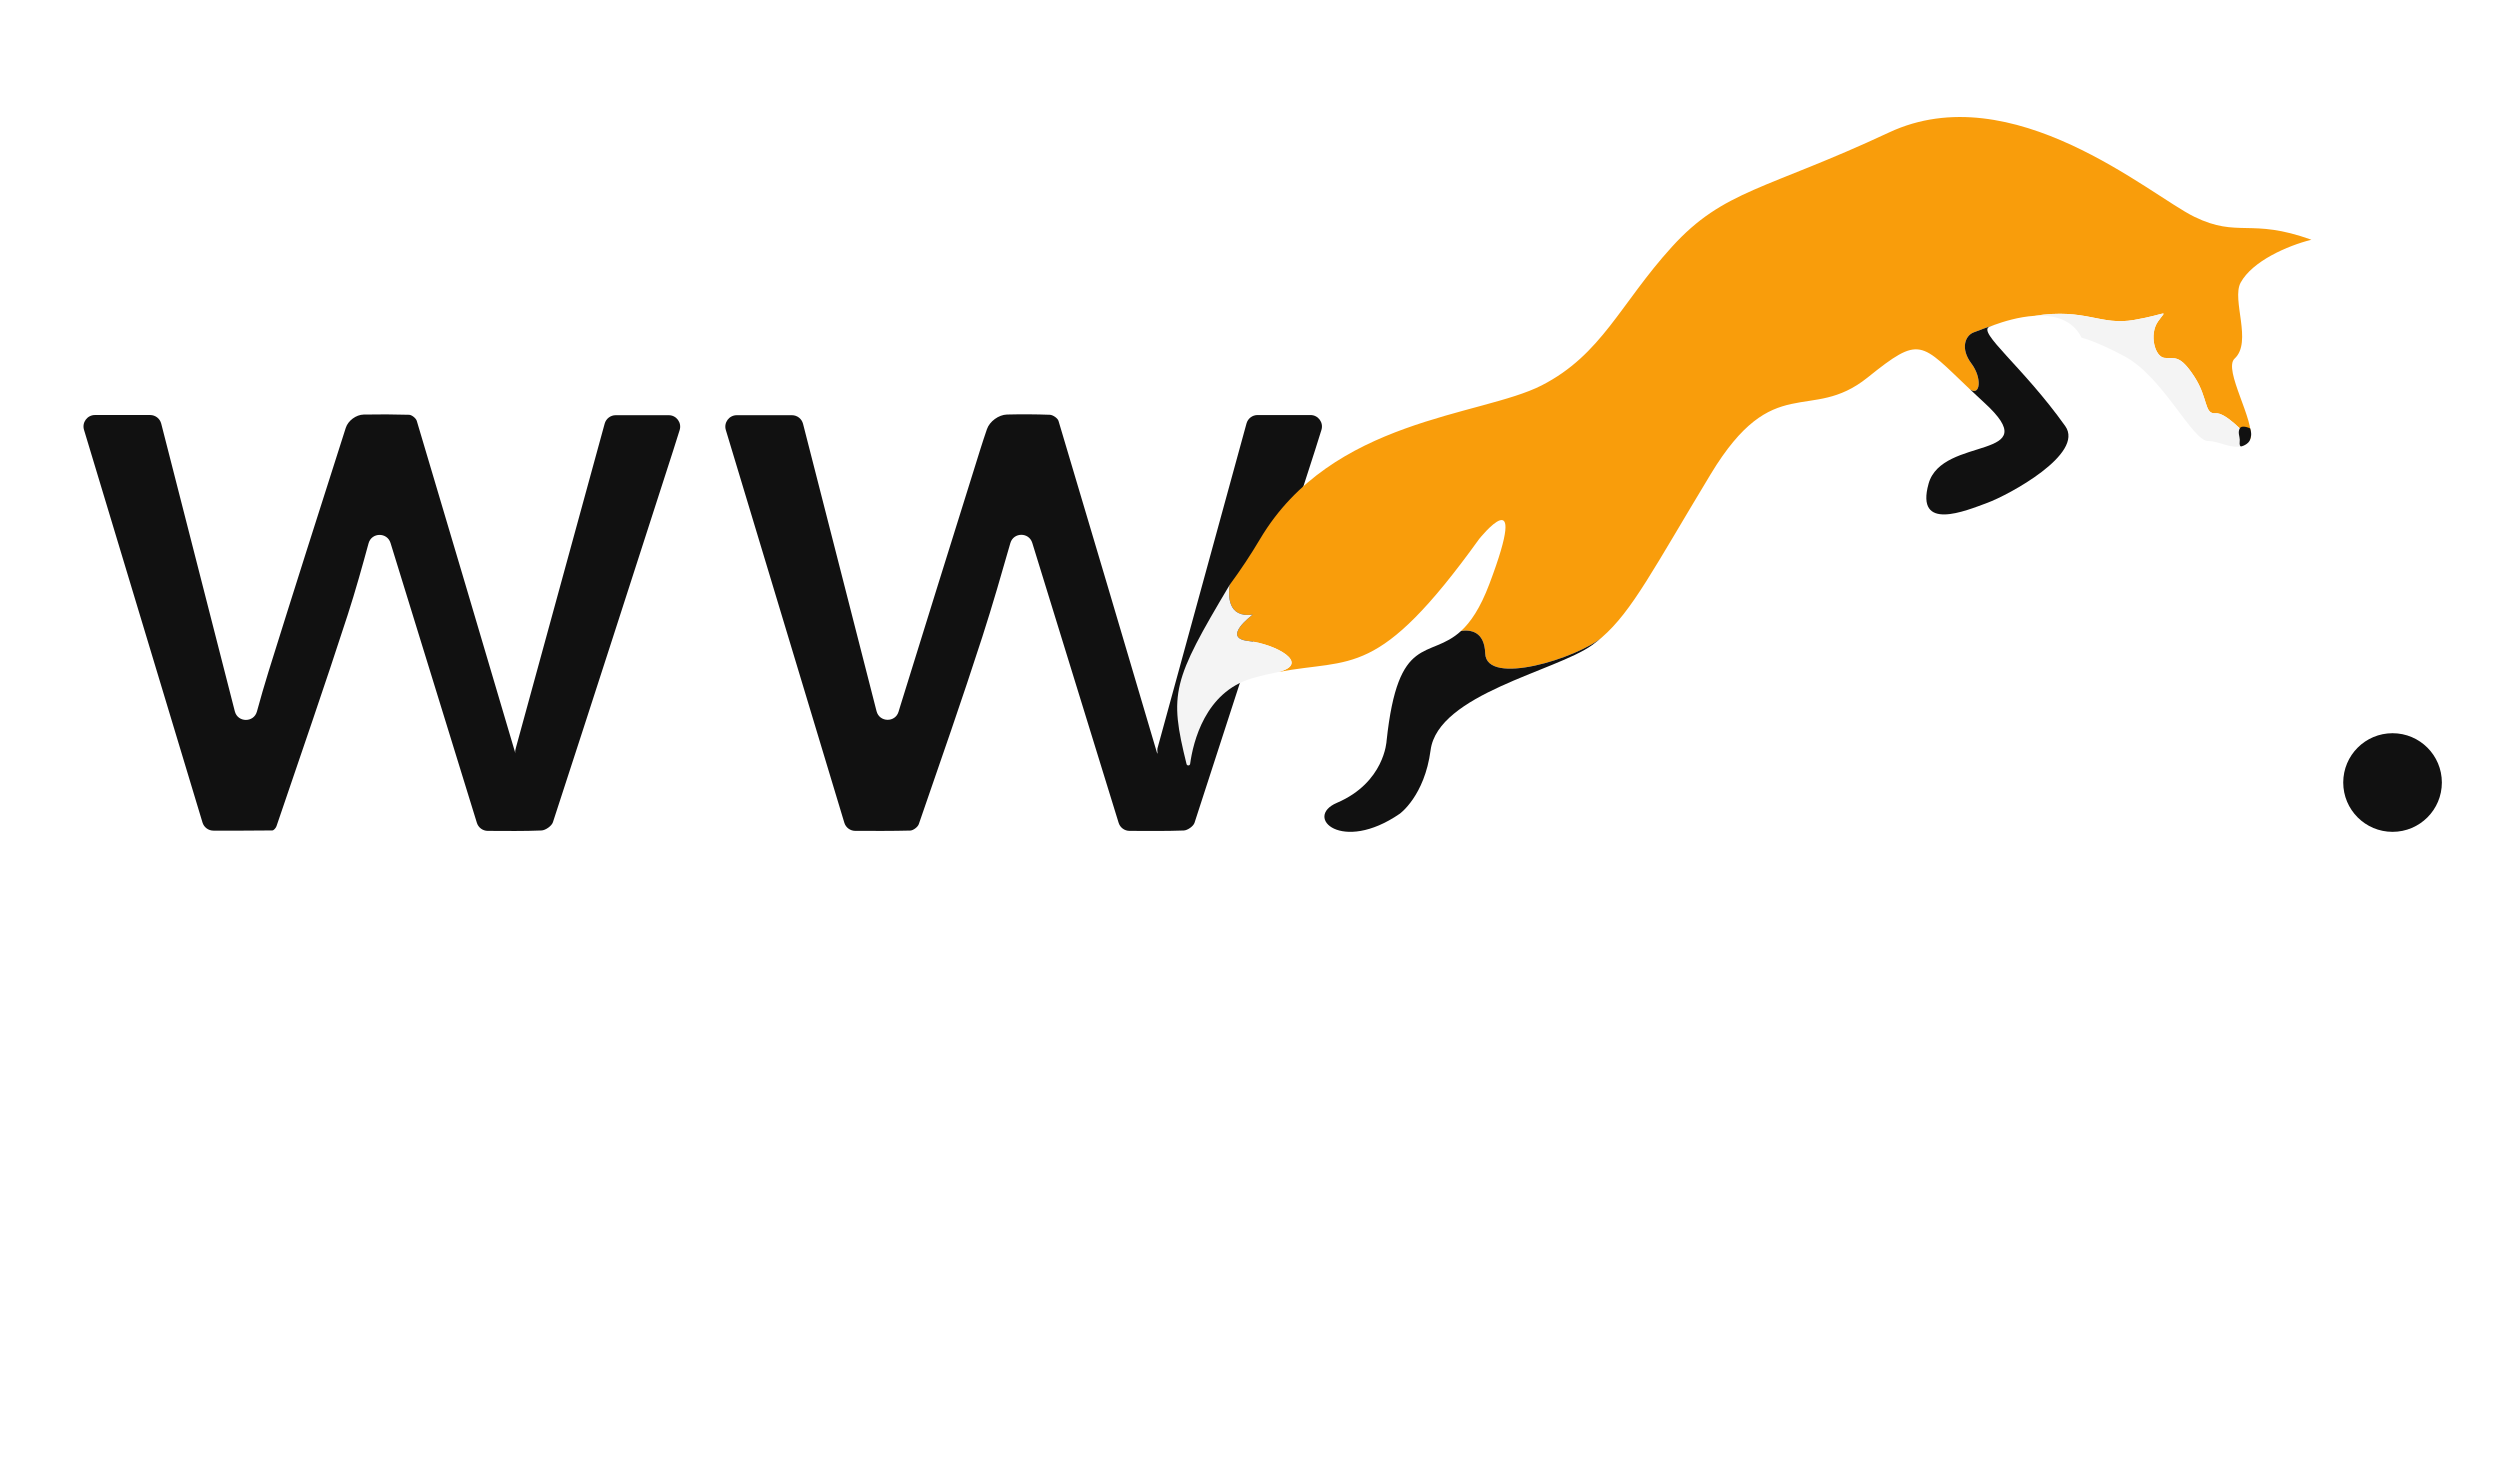
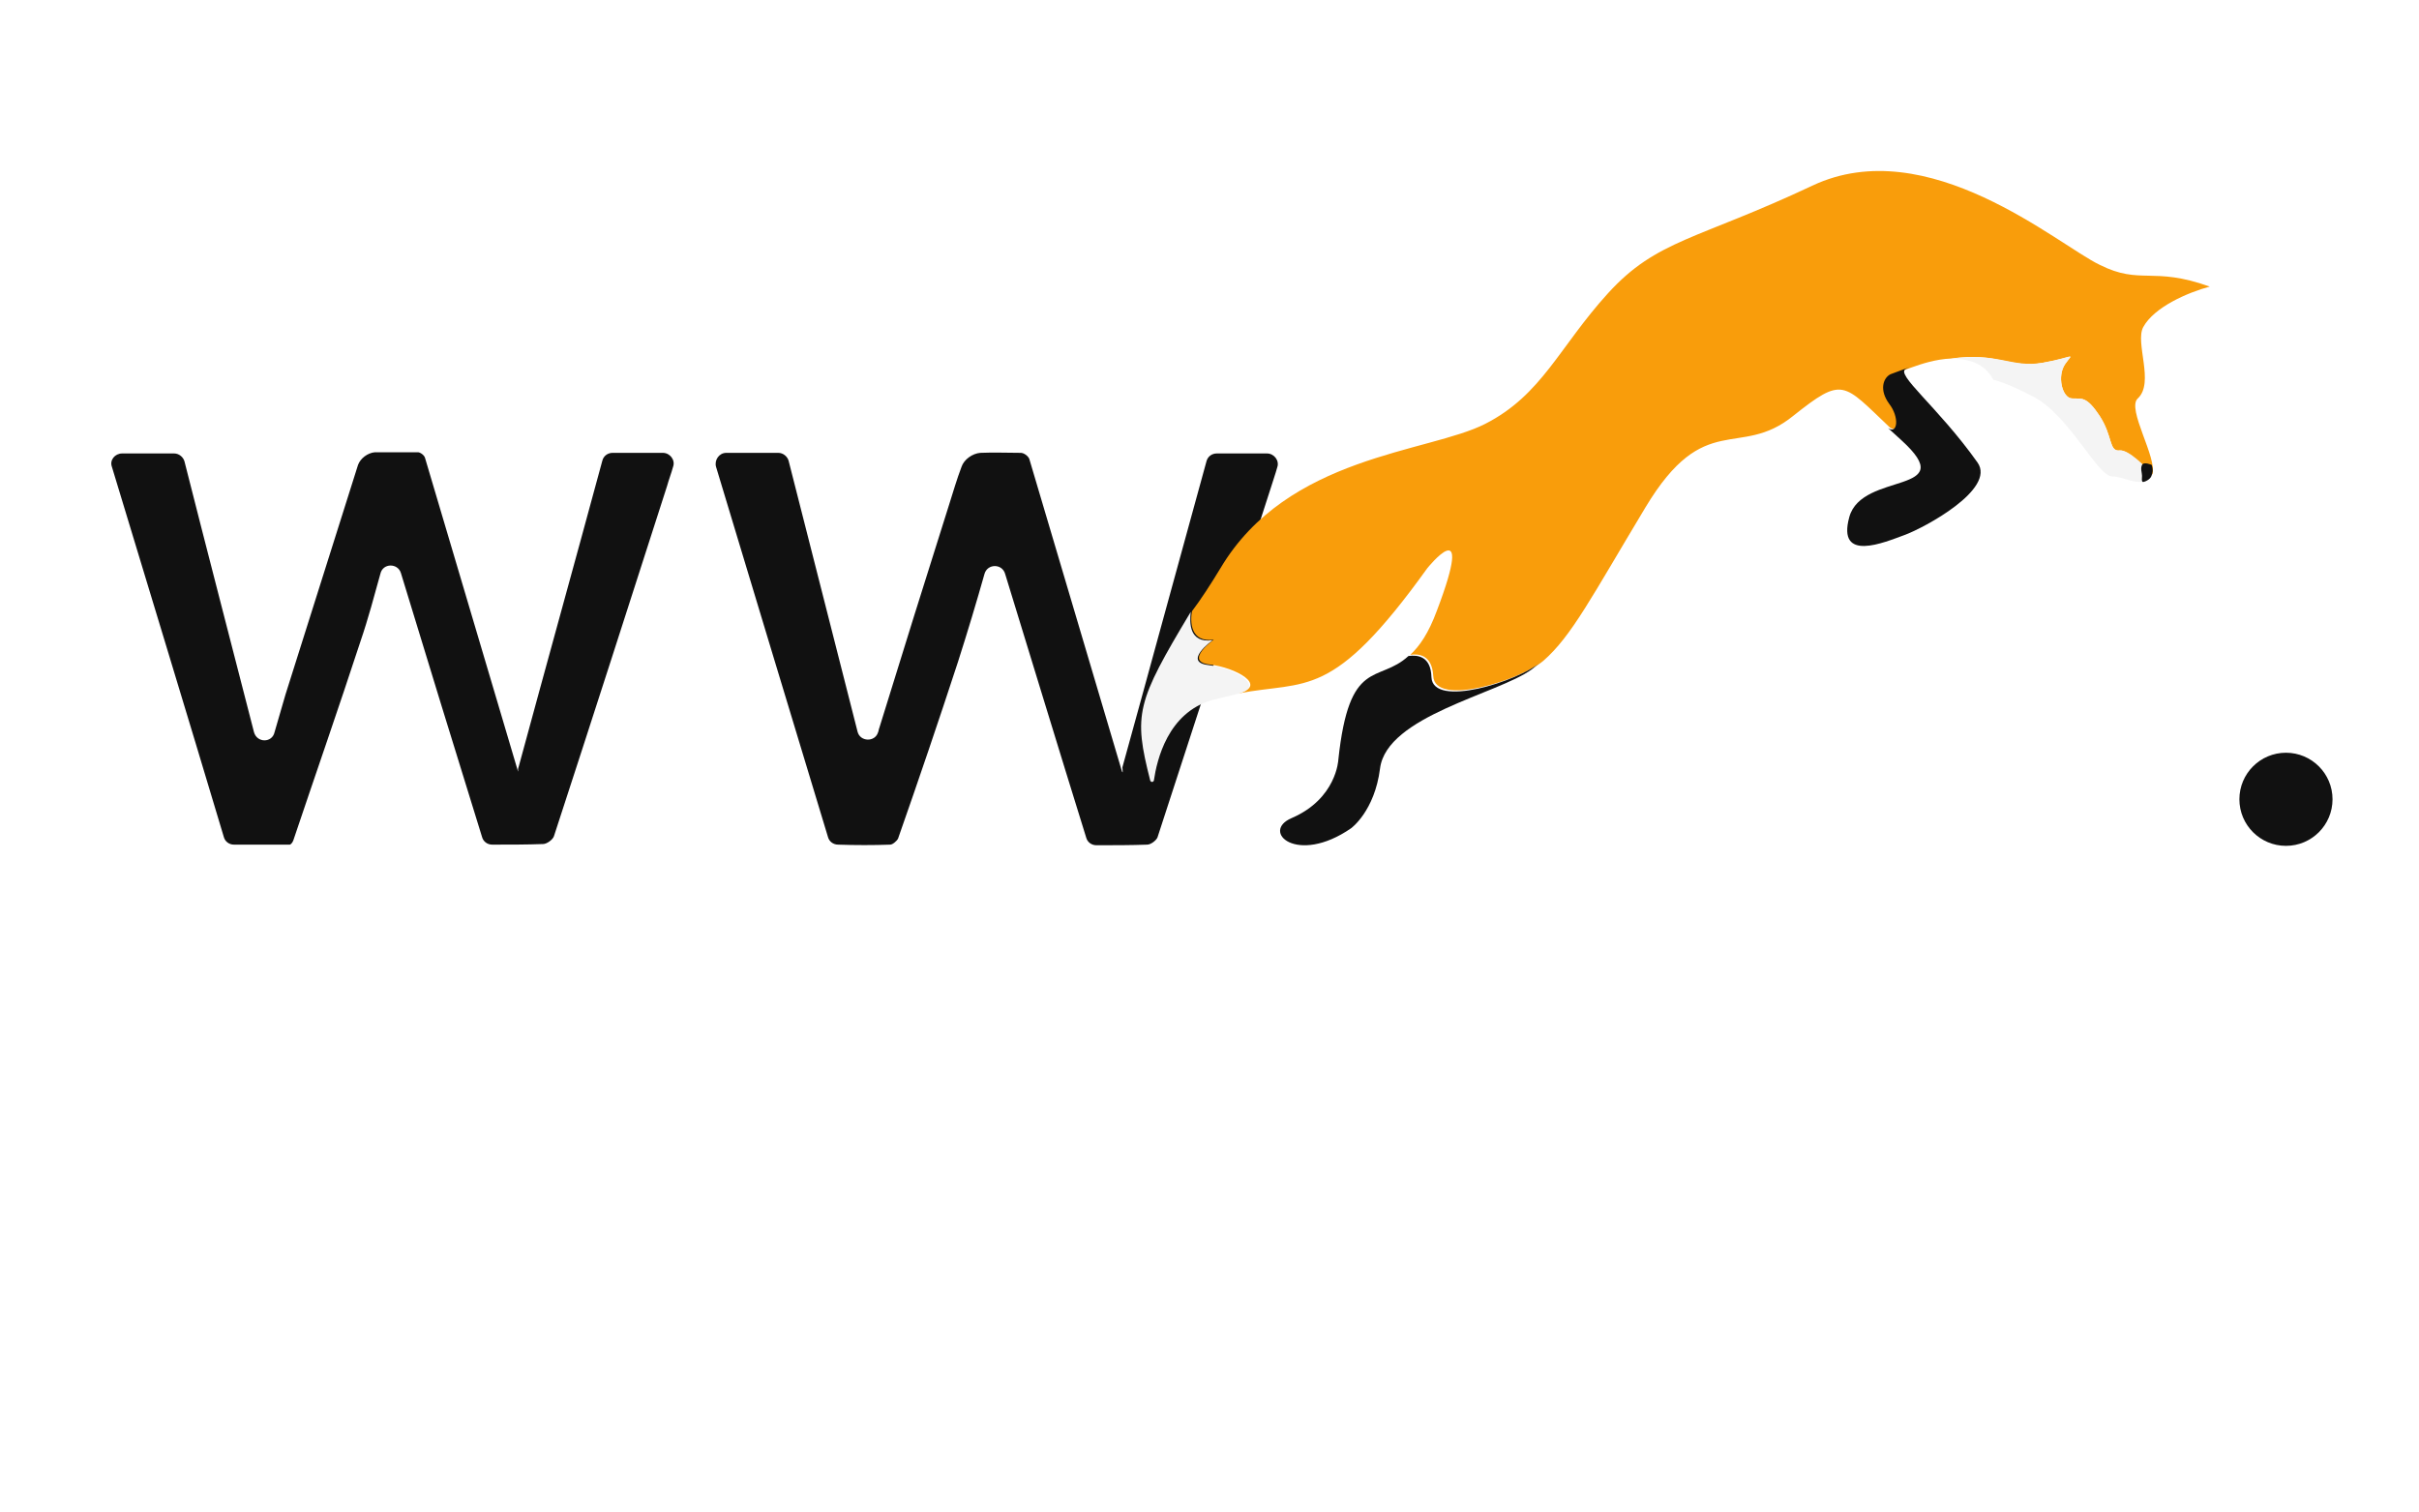
- <svg xmlns="http://www.w3.org/2000/svg" id="Logo" viewBox="0 0 960 560">
+ <svg xmlns="http://www.w3.org/2000/svg" id="Logo" viewBox="0 0 400 250">
  <style>.st1{fill:#111}.st3{fill:#f4f4f4}</style>
-   <path class="st1" d="M36.456 159.368h21.197a4.393 4.393 0 0 1 4.256 3.304l28.26 110.474c1.115 4.361 7.29 4.425 8.488.086 1.399-5.074 2.863-10.227 4.458-15.34 9.75-31.245 19.689-62.431 29.662-93.606.882-2.758 3.972-5.04 6.867-5.094a357.307 357.307 0 0 1 17.447.082c1.035.032 2.645 1.324 2.95 2.343 12.652 42.39 25.187 84.815 37.739 127.235.066.223.148.442.134.394-.199-.7.014-1.452.206-2.154l34.076-124.422a4.393 4.393 0 0 1 4.237-3.233h20.36c2.963 0 5.075 2.877 4.194 5.705a839.8 839.8 0 0 1-2.481 7.861c-15.346 47.594-30.675 95.194-46.186 142.734-.467 1.429-2.84 3.1-4.386 3.166-6.687.283-13.39.185-20.633.155a4.398 4.398 0 0 1-4.182-3.098L149.962 208.5c-1.297-4.203-7.277-4.103-8.435.139-2.403 8.802-5.026 18.257-8.047 27.583-8.782 27.118-18.142 54.05-27.312 81.043-.228.67-1.046 1.621-1.598 1.628-7.458.09-14.918.078-22.602.073a4.4 4.4 0 0 1-4.21-3.124c-15.151-50.214-30.264-100.298-45.506-150.807-.85-2.82 1.259-5.667 4.204-5.667zm408.001 128.039l34.2-124.798a4.394 4.394 0 0 1 4.238-3.232h20.345c2.959 0 5.07 2.87 4.195 5.697-.836 2.7-1.653 5.329-2.498 7.949-15.366 47.66-30.72 95.324-46.243 142.933-.437 1.338-2.68 2.902-4.133 2.957-6.755.256-13.523.17-20.824.144a4.396 4.396 0 0 1-4.183-3.098c-11.257-36.49-22.48-72.872-33.162-107.493-1.288-4.175-7.215-4.116-8.418.084-3.265 11.396-6.811 23.764-10.76 36.003-7.774 24.092-16.142 47.991-24.399 71.924-.38 1.103-2.135 2.429-3.281 2.46-6.97.185-13.945.133-21.11.117a4.398 4.398 0 0 1-4.201-3.126l-45.51-150.822c-.851-2.82 1.258-5.667 4.204-5.667h21.192a4.392 4.392 0 0 1 4.256 3.304l28.23 110.36c1.103 4.313 7.205 4.441 8.46.171.18-.607.362-1.213.549-1.819 9.36-30.278 18.839-60.521 28.292-90.771 1.659-5.308 3.275-10.634 5.09-15.887 1.038-3.003 4.514-5.531 7.69-5.616a265.722 265.722 0 0 1 16.457.092c1.173.042 3.019 1.305 3.337 2.368 12.67 42.385 25.2 84.81 37.753 127.23.056.192.126.379.134.393.314.544-.066-1.251.1-1.857z" />
-   <circle class="st1" cx="918.737" cy="300.491" r="18.938" />
-   <path d="M819.584 122.846c13.154-2.312 12.575-4.336 9.106.578-3.469 4.915-1.3 13.732 2.602 14.021 3.903.29 5.782-1.3 11.274 7.083 5.493 8.383 3.759 14.598 8.24 14.165 3.725-.36 10.945 7.37 13.273 9.986 2.107-6.687-10.535-26.79-5.989-30.981 6.938-6.396-1.251-22.607 2.313-29.161 4.48-8.24 17.923-14.165 27.174-16.478-23.416-8.456-28.041-.578-44.953-8.817-16.911-8.24-69.958-54.493-117.223-32.378C678.135 72.98 661.947 72.834 642 94.805c-19.947 21.97-26.885 41.34-50.012 53.192-23.126 11.852-80.654 12.72-108.117 58.973a208.92 208.92 0 0 1-11.644 17.566c-.643 4.218-.813 12.803 8.84 11.487 0 0-12.286 8.961-1.735 10.118 10.552 1.156 24.24 8.69 11.517 11.929l-.014.004c28.428-5.482 38.128 3.15 77.16-51.104 0 0 19.876-24.85 3.902 17.345-3.519 9.295-7.198 14.62-10.848 17.977 3.565-.537 8.983.07 9.273 8.619.433 12.791 35.397 1.774 44.8-6.16 11.649-10.125 19.769-26.246 41.766-62.644 24.283-40.181 38.159-19.367 60.274-37.146 20.387-16.39 20.154-13.603 39.354 4.595 3.932 2.664 4.68-4.417.509-9.952-4.31-5.718-2.412-10.65.759-11.925 3.085-1.24 6.567-2.429 8.015-2.913 3.354-1.22 9.324-3.115 15.44-3.493.005 0 .01-.002.014-.003 19.92-3.02 25.178 3.889 38.331 1.576z" fill="#f99d0b" />
-   <path class="st3" d="M479.332 246.14c-10.551-1.156 1.735-10.117 1.735-10.117-9.653 1.316-9.483-7.269-8.84-11.487-22.075 37.077-23.327 41.658-16.596 68.857.187.753 1.274.7 1.38-.068 1.164-8.408 5.751-27.498 23.608-32.802 3.672-1.091 7.062-1.84 10.216-2.449l.014-.004c12.722-3.24-.965-10.773-11.517-11.93z" />
-   <path class="st1" d="M570.322 250.91c-.29-8.547-5.708-9.155-9.273-8.618-12.242 11.258-24.158.32-28.612 42.297 0 0-.783 15.893-19.08 23.705-12.864 5.492 1.88 19.513 24.139 4.191 0 0 9.54-6.793 11.853-24.427 2.821-21.515 48.132-30.354 62.008-40.327a51.794 51.794 0 0 0 3.765-2.98c-9.403 7.934-44.367 18.951-44.8 6.16zm186.703-111.306c4.17 5.535 3.423 12.616-.509 9.952a375.4 375.4 0 0 0 5.31 4.945c24.716 22.549-16.045 12.575-21.248 31.221-5.204 18.646 14.31 10.407 22.548 7.372 8.239-3.036 37.5-18.832 29.92-29.487-16.246-22.837-34.04-36.208-29.053-38.159.458-.18 1.07-.415 1.806-.682-1.448.484-4.93 1.674-8.015 2.913-3.171 1.274-5.068 6.207-.76 11.925z" />
-   <path class="st3" d="M799.334 129.676s5.618 1.286 16.695 7.263c14.598 7.878 25.945 32.522 31.871 32.414 4.564-.084 10.895 4.444 15.285.759.428-.36.71-.851.894-1.433-2.328-2.616-9.548-10.347-13.274-9.986-4.48.433-2.746-5.782-8.239-14.165-5.492-8.384-7.371-6.794-11.274-7.083-3.902-.29-6.07-9.106-2.602-14.02 3.47-4.915 4.048-2.891-9.106-.579-13.153 2.313-18.411-4.597-38.33-1.576l-.015.003c7.144-.441 14.488 1.189 18.095 8.403z" />
-   <path class="st1" d="M864.079 164.519s-3.156-1.545-4.005-.018-.018 3.153 0 4.346c.018 1.192-.311 1.985.358 2.574.156.138 3.11-.754 3.647-2.742.283-1.048.675-1.747 0-4.16z" />
+   <path class="st1" d="M20.2 75h8.6c.8 0 1.5.6 1.7 1.3 3.8 15 7.7 30 11.5 44.8.5 1.8 3 1.8 3.4 0 .6-2.1 1.2-4.1 1.8-6.2 4-12.7 8-25.3 12-38 .4-1.1 1.6-2 2.8-2.1h7.1c.4 0 1.1.5 1.2 1l15.3 51.6c0 .1.1.2.1.2-.1-.3 0-.6.1-.9 4.5-16.6 9.2-33.5 13.8-50.5.2-.8.9-1.3 1.7-1.3h8.3c1.2 0 2.1 1.2 1.7 2.3-.3 1.1-.7 2.1-1 3.2-6.2 19.3-12.4 38.6-18.7 57.9-.2.6-1.2 1.3-1.8 1.3-2.7.1-5.4.1-8.4.1-.8 0-1.5-.5-1.7-1.3-4.6-14.8-9.1-29.5-13.4-43.6-.5-1.7-3-1.7-3.4.1-1 3.6-2 7.4-3.3 11.2-3.6 11-7.4 21.9-11.1 32.9-.1.3-.4.7-.6.7h-9.2c-.8 0-1.5-.5-1.7-1.3-6.1-20.4-12.3-40.7-18.5-61.2-.4-1.1.5-2.2 1.7-2.2zm165.4 51.9c4.6-16.6 9.2-33.6 13.9-50.6.2-.8.9-1.3 1.7-1.3h8.3c1.2 0 2.1 1.2 1.7 2.3-.3 1.1-.7 2.2-1 3.2-6.2 19.3-12.5 38.7-18.8 58-.2.5-1.1 1.2-1.7 1.2-2.7.1-5.5.1-8.4.1-.8 0-1.5-.5-1.7-1.3-4.6-14.8-9.1-29.6-13.4-43.6-.5-1.7-2.9-1.7-3.4 0-1.3 4.6-2.8 9.6-4.4 14.6-3.2 9.8-6.5 19.5-9.9 29.2-.2.4-.9 1-1.3 1-2.8.1-5.7.1-8.6 0-.8 0-1.5-.5-1.7-1.3-6.2-20.4-12.3-40.7-18.5-61.2-.3-1.1.5-2.3 1.7-2.3h8.6c.8 0 1.5.6 1.7 1.3 3.8 14.9 7.6 29.9 11.4 44.8.4 1.7 2.9 1.8 3.4.1.1-.2.1-.5.2-.7 3.8-12.3 7.6-24.5 11.5-36.8.7-2.2 1.3-4.3 2.1-6.4.4-1.2 1.8-2.2 3.1-2.3 2.2-.1 4.5 0 6.7 0 .5 0 1.2.5 1.4 1l15.3 51.6c0 .1.1.2.1.2.1.2 0-.5 0-.8z" />
+   <circle class="st1" cx="378" cy="132.2" r="7.7" />
+   <path d="M337.8 60c5.3-.9 5.1-1.8 3.7.2-1.4 2-.5 5.6 1.1 5.7 1.6.1 2.3-.5 4.6 2.9 2.2 3.4 1.5 5.9 3.3 5.7 1.5-.1 4.4 3 5.4 4 .9-2.7-4.3-10.9-2.4-12.6 2.8-2.6-.5-9.2.9-11.8 1.8-3.3 7.3-5.7 11-6.7-9.5-3.4-11.4-.2-18.2-3.6-6.9-3.3-28.4-22.1-47.5-13.1s-25.7 8.9-33.8 17.8c-8.1 8.9-10.9 16.8-20.3 21.6-9.4 4.8-32.7 5.2-43.8 23.9-1.7 2.8-3.2 5.1-4.7 7.1-.3 1.7-.3 5.2 3.6 4.7 0 0-5 3.6-.7 4.1s9.8 3.5 4.7 4.8c11.5-2.2 15.5 1.3 31.3-20.7 0 0 8.1-10.1 1.6 7-1.4 3.8-2.9 5.9-4.4 7.3 1.4-.2 3.6 0 3.8 3.5.2 5.2 14.4.7 18.2-2.5 4.7-4.1 8-10.6 16.9-25.4 9.8-16.3 15.5-7.9 24.4-15.1 8.3-6.6 8.2-5.5 16 1.9 1.6 1.1 1.9-1.8.2-4-1.7-2.3-1-4.3.3-4.8s2.7-1 3.3-1.2c1.4-.5 3.8-1.3 6.3-1.4 7.7-1.1 9.8 1.7 15.2.7z" fill="#f99d0b" />
+   <path class="st3" d="M199.8 110c-4.3-.5.7-4.1.7-4.1-3.9.5-3.8-2.9-3.6-4.7-9 15-9.5 16.9-6.7 27.9.1.3.5.3.6 0 .5-3.4 2.3-11.2 9.6-13.3 1.5-.4 2.9-.7 4.1-1 5.1-1.2-.4-4.3-4.7-4.8z" />
+   <path class="st1" d="M236.7 112c-.1-3.5-2.3-3.7-3.8-3.5-5 4.6-9.8.1-11.6 17.2 0 0-.3 6.4-7.7 9.6-5.2 2.2.8 7.9 9.8 1.7 0 0 3.9-2.8 4.8-9.9 1.1-8.7 19.5-12.3 25.1-16.4l1.5-1.2c-3.8 3.2-17.9 7.7-18.1 2.5zm75.7-45.2c1.7 2.2 1.4 5.1-.2 4 .7.6 1.4 1.3 2.2 2 10 9.1-6.5 5.1-8.6 12.7-2.1 7.6 5.8 4.2 9.1 3 3.3-1.2 15.2-7.6 12.1-12-6.6-9.3-13.8-14.7-11.8-15.5.2-.1.4-.2.7-.3-.6.2-2 .7-3.3 1.2-1.2.6-1.9 2.6-.2 4.9z" />
+   <path class="st3" d="M329.6 62.8s2.3.5 6.8 2.9c5.9 3.2 10.5 13.2 12.9 13.1 1.9 0 4.4 1.8 6.2.3.2-.1.3-.3.4-.6-.9-1.1-3.9-4.2-5.4-4-1.8.2-1.1-2.3-3.3-5.7-2.2-3.4-3-2.8-4.6-2.9-1.6-.1-2.5-3.7-1.1-5.7s1.6-1.2-3.7-.2c-5.3.9-7.5-1.9-15.5-.6 2.8-.2 5.8.5 7.3 3.4z" />
+   <path class="st1" d="M355.8 76.9s-1.3-.6-1.6 0c-.3.6 0 1.3 0 1.8s-.1.8.1 1c.1.1 1.3-.3 1.5-1.1.1-.4.3-.7 0-1.7z" />
</svg>
